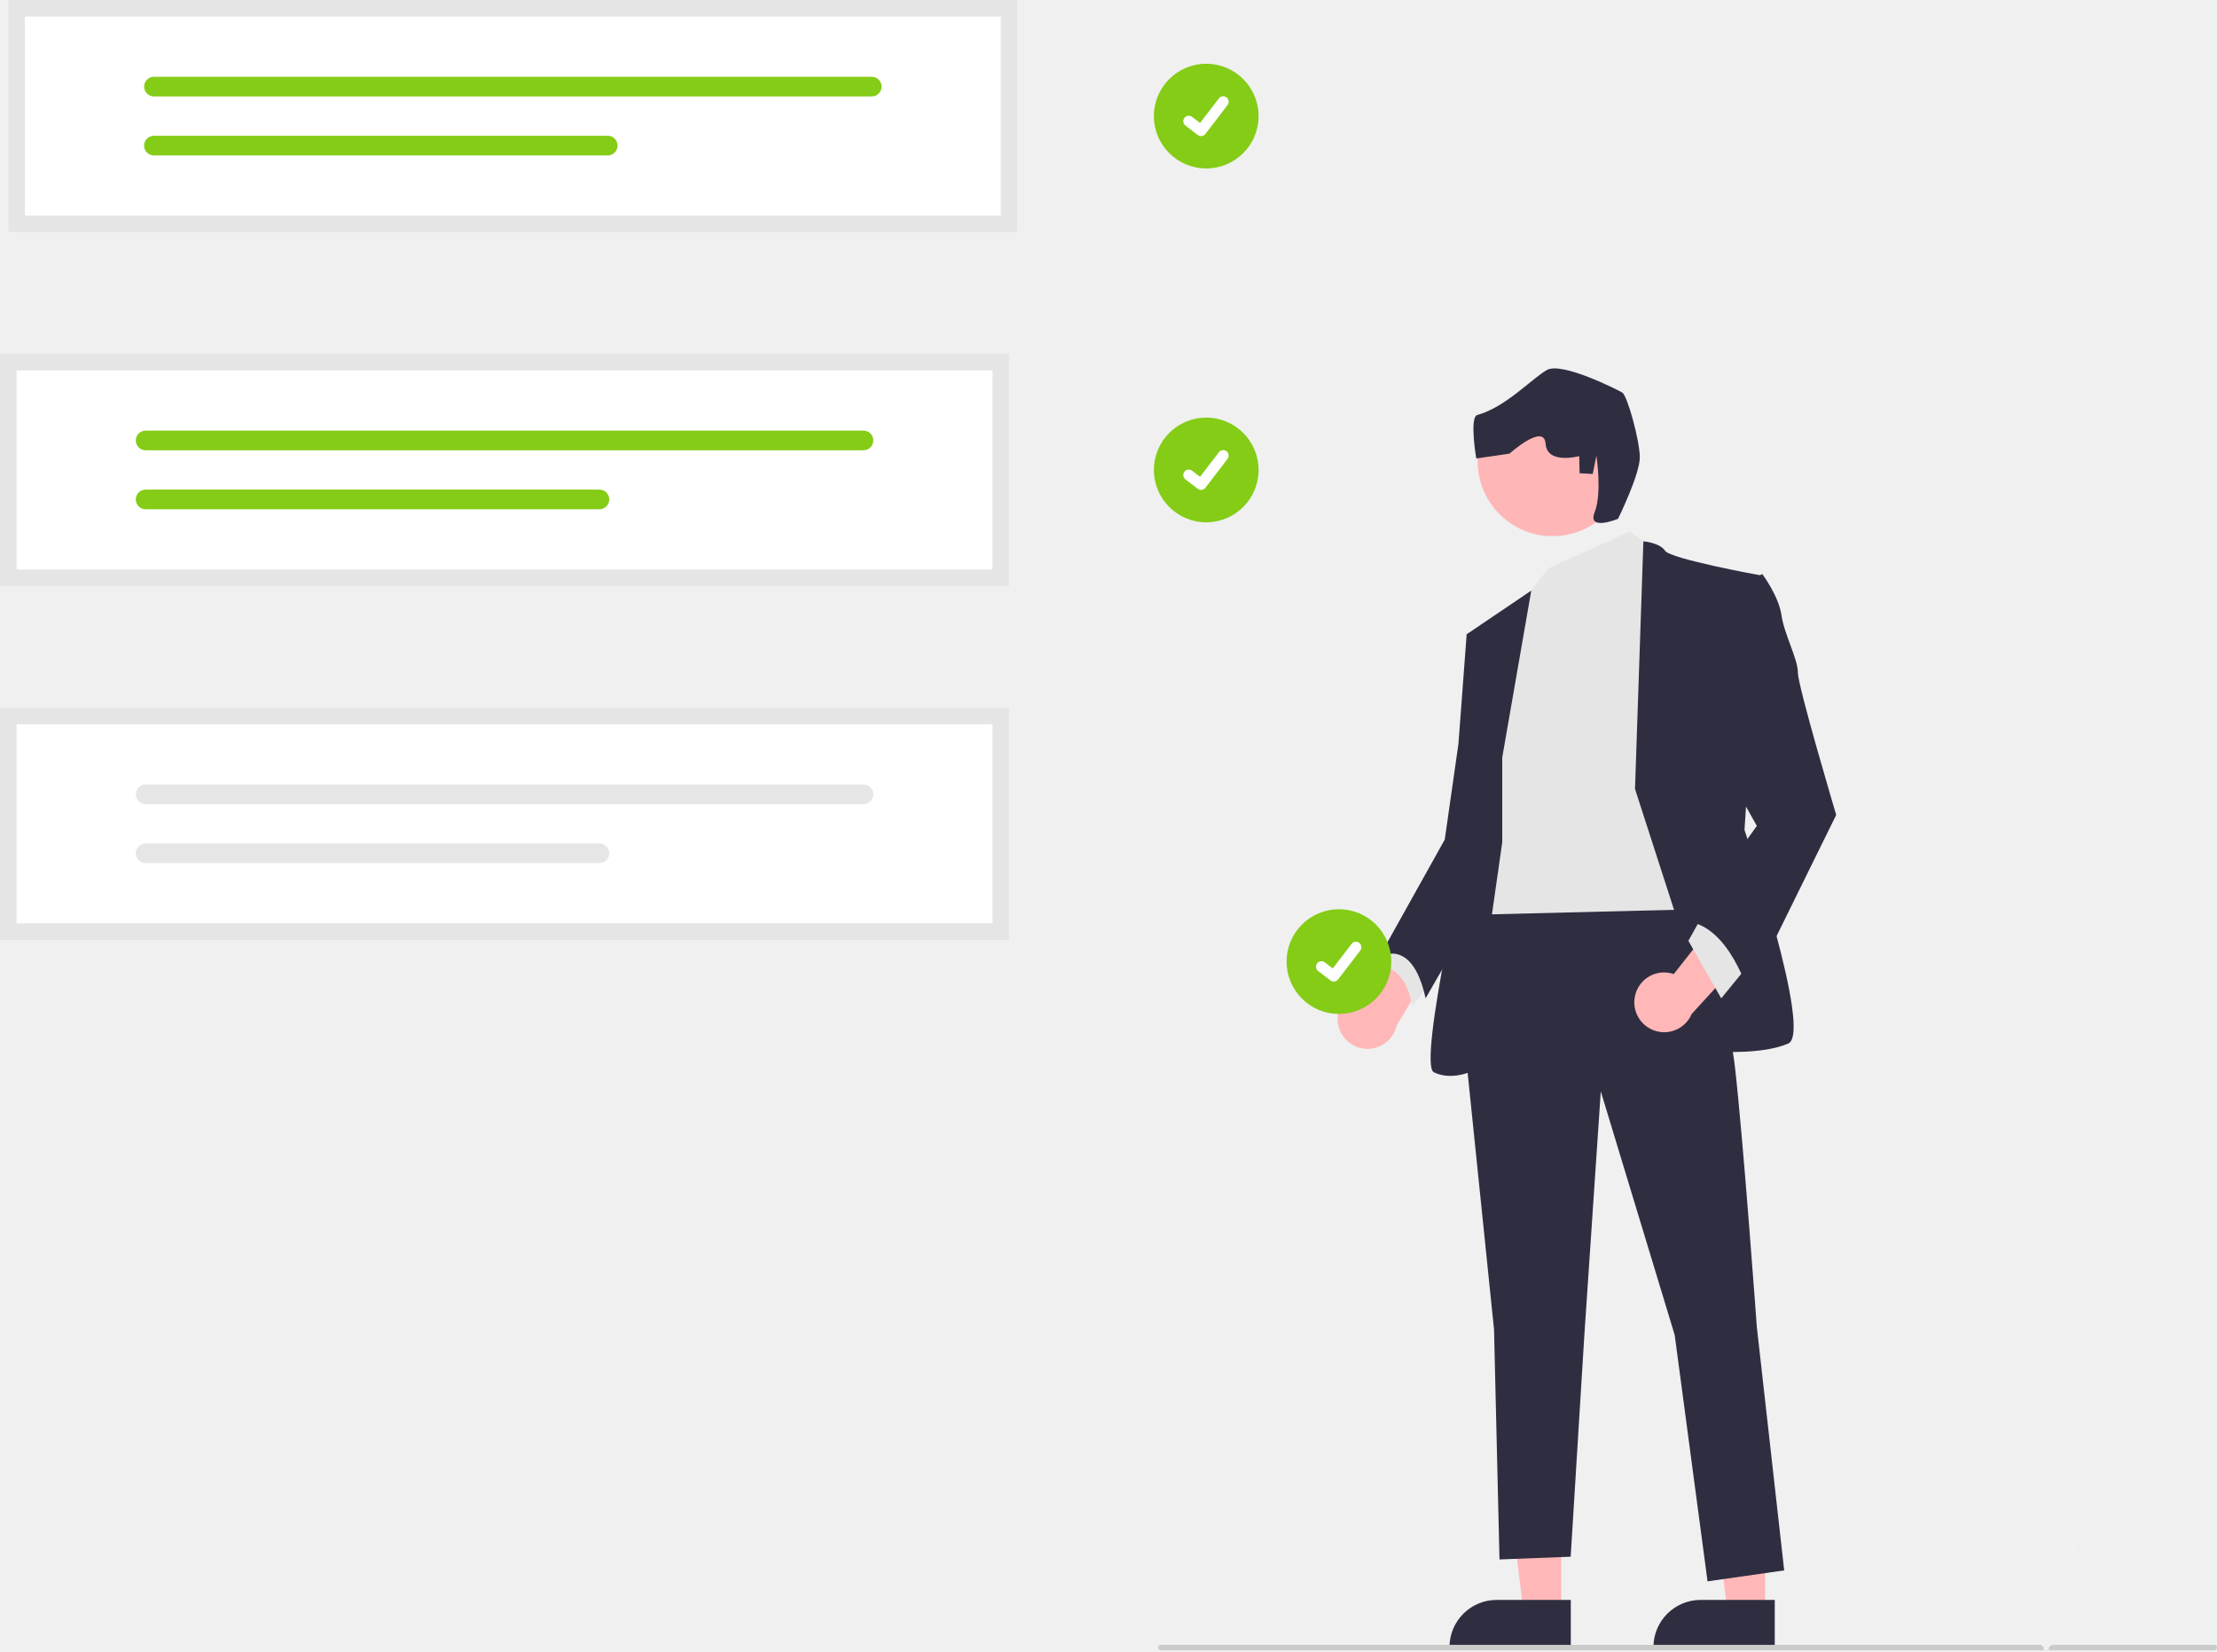
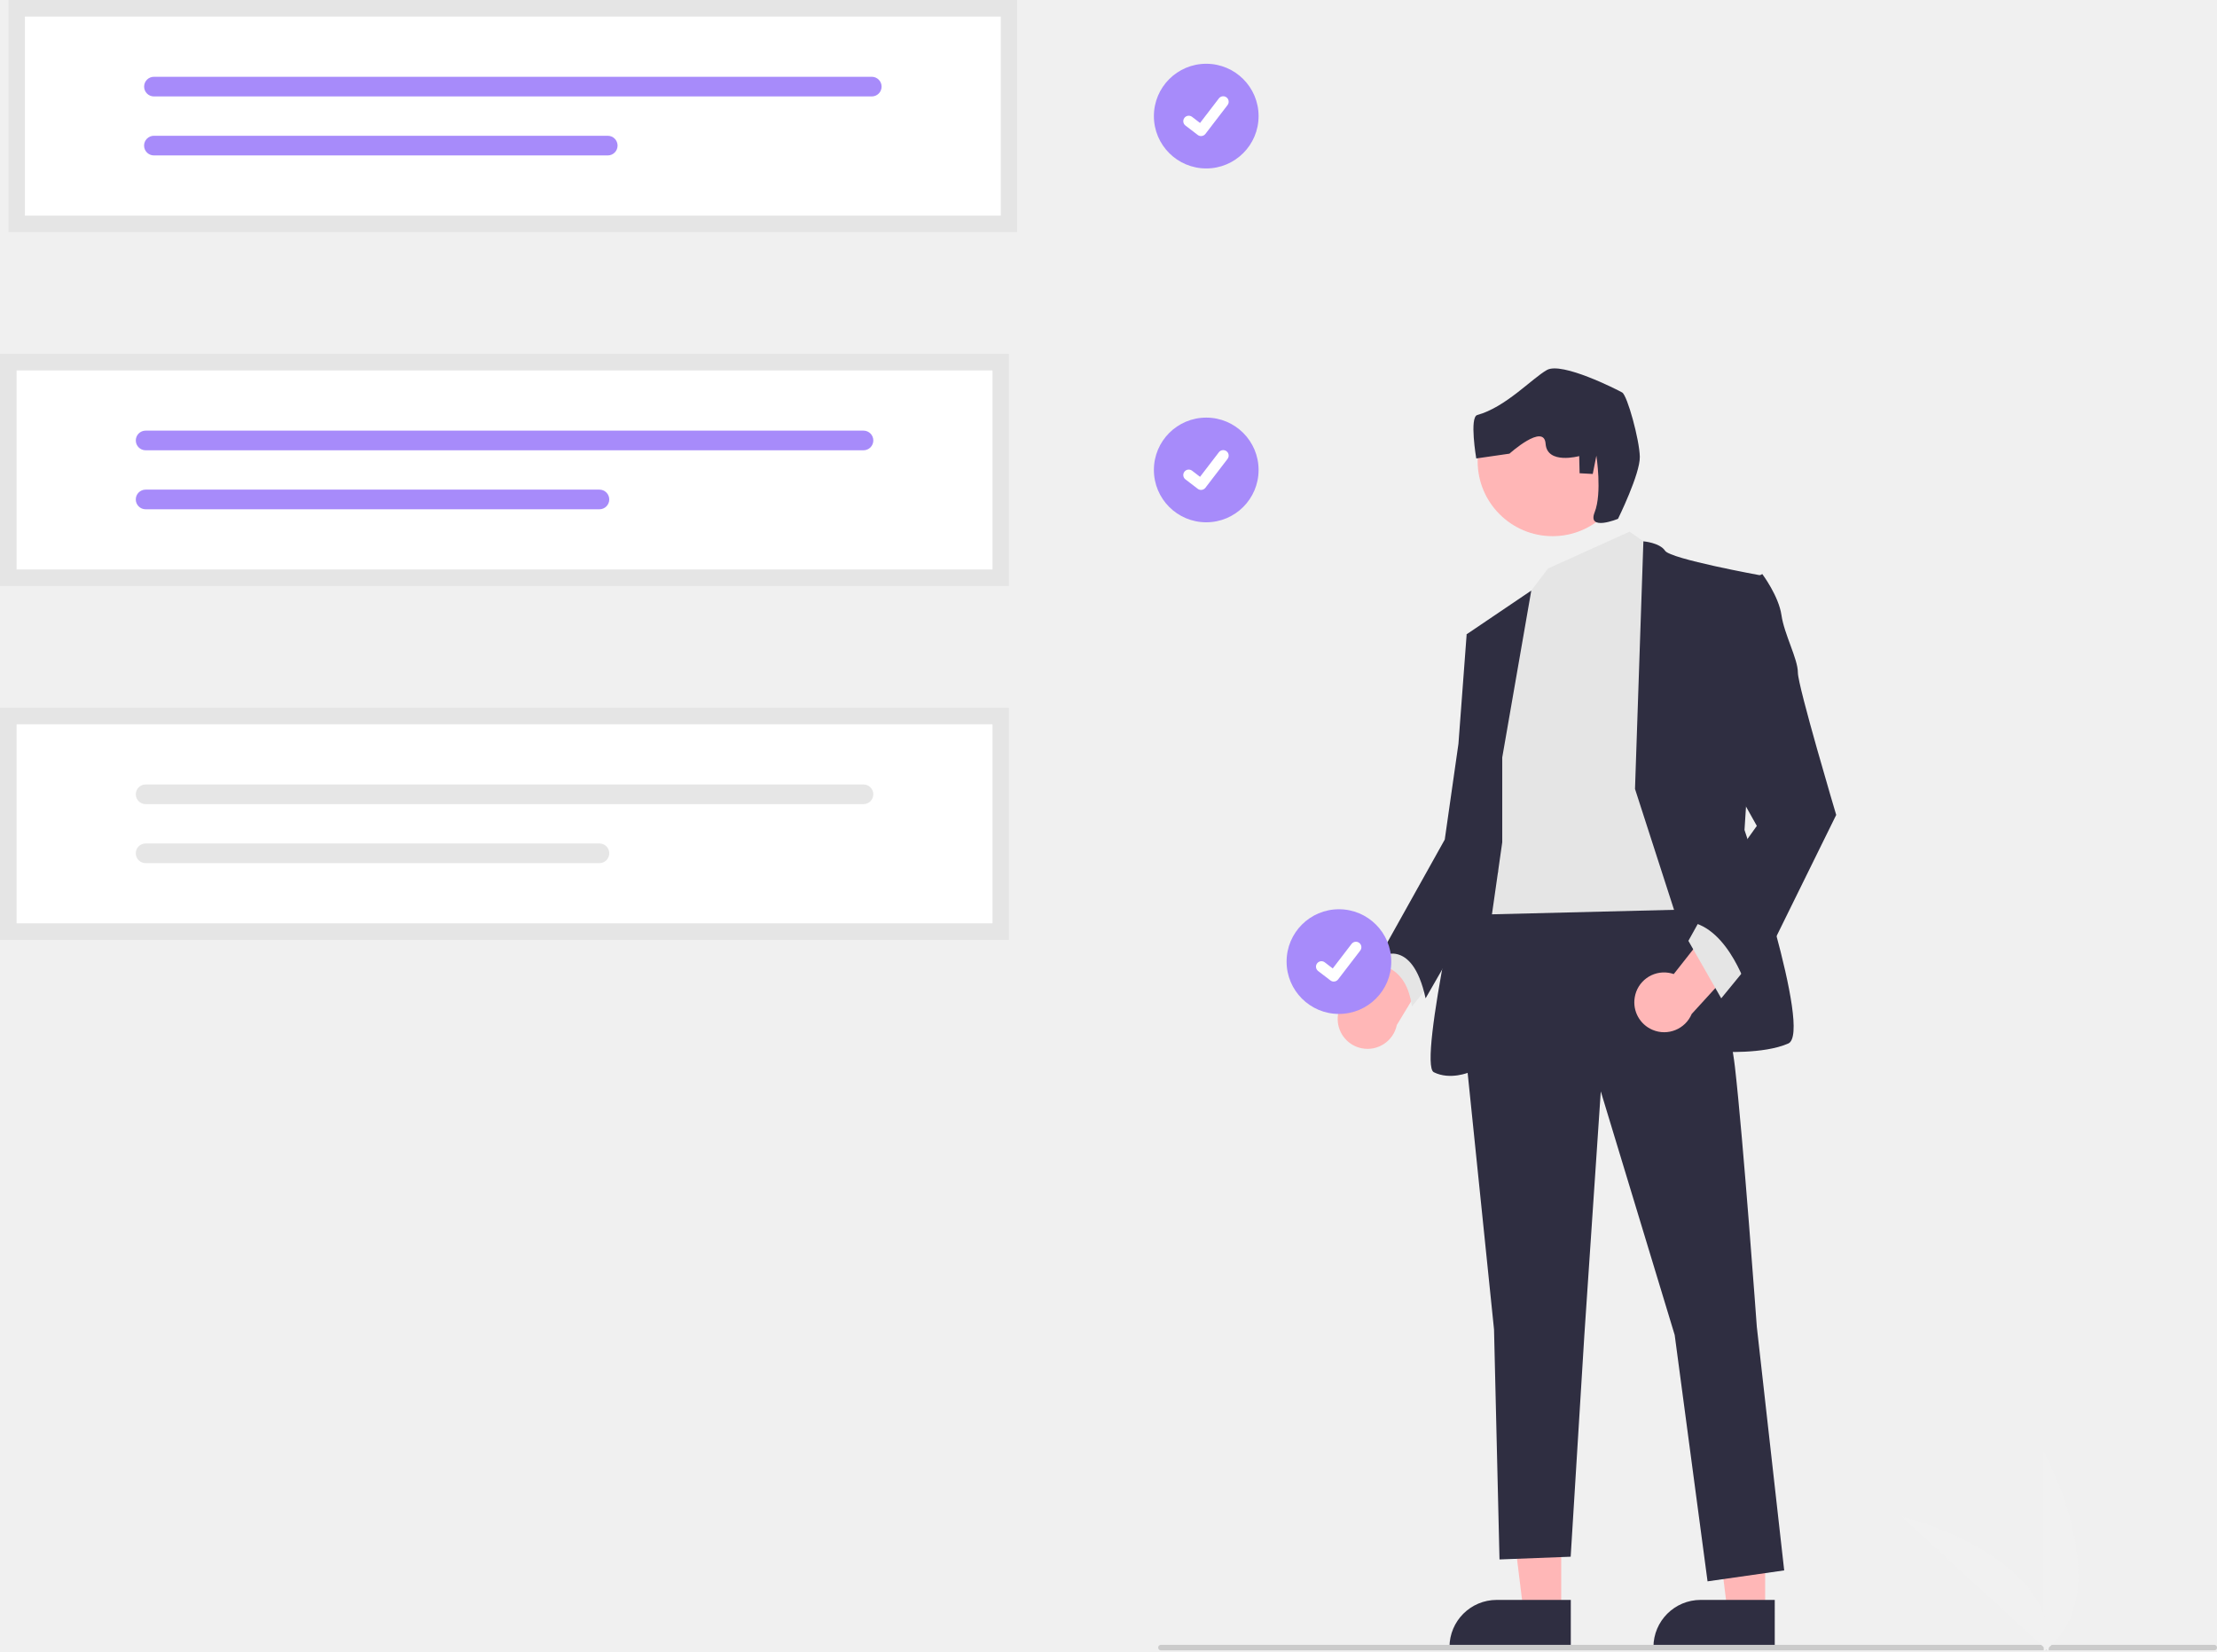
<svg xmlns="http://www.w3.org/2000/svg" width="801.921" height="597.457" viewBox="0 0 801.921 597.457">
-   <circle id="b" cx="436.314" cy="42" r="18.934" fill="#84cc16" />
-   <path id="c-180" d="M434.438,49.223c-.426,.001-.841-.137-1.181-.393l-.021-.016-4.45-3.404c-.867-.664-1.031-1.906-.366-2.772,.664-.867,1.906-1.031,2.772-.366h0l2.882,2.21,6.811-8.885c.664-.866,1.905-1.03,2.771-.366l0,0,.001,0-.042,.059,.043-.059c.865,.665,1.029,1.905,.366,2.772l-8.011,10.447c-.376,.488-.957,.773-1.573,.771l-.002,.002Z" fill="#fff" />
-   <circle id="d" cx="436.314" cy="170" r="18.934" fill="#84cc16" />
-   <path id="e-181" d="M434.438,177.223c-.426,.001-.841-.137-1.181-.393l-.021-.016-4.45-3.404c-.867-.664-1.031-1.906-.366-2.772s1.906-1.031,2.772-.366l2.882,2.21,6.811-8.885c.664-.866,1.905-1.03,2.771-.366l0,0,.001,0-.042,.059,.043-.059c.865,.665,1.029,1.905,.366,2.772l-8.011,10.447c-.376,.488-.957,.773-1.573,.771l-.002,.002Z" fill="#fff" />
+   <circle id="b" cx="436.314" cy="42" r="18.934" fill="#a78bfa" />
+   <path id="c-499" d="M434.438,49.223c-.426,.001-.841-.137-1.181-.393l-.021-.016-4.45-3.404c-.867-.664-1.031-1.906-.366-2.772,.664-.867,1.906-1.031,2.772-.366h0l2.882,2.21,6.811-8.885c.664-.866,1.905-1.03,2.771-.366l0,0,.001,0-.042,.059,.043-.059c.865,.665,1.029,1.905,.366,2.772l-8.011,10.447c-.376,.488-.957,.773-1.573,.771l-.002,.002Z" fill="#fff" />
+   <circle id="d" cx="436.314" cy="170" r="18.934" fill="#a78bfa" />
+   <path id="e-500" d="M434.438,177.223c-.426,.001-.841-.137-1.181-.393l-.021-.016-4.45-3.404c-.867-.664-1.031-1.906-.366-2.772s1.906-1.031,2.772-.366l2.882,2.21,6.811-8.885c.664-.866,1.905-1.03,2.771-.366l0,0,.001,0-.042,.059,.043-.059c.865,.665,1.029,1.905,.366,2.772l-8.011,10.447c-.376,.488-.957,.773-1.573,.771l-.002,.002Z" fill="#fff" />
  <path d="M483.864,368.959c-.232-5.93,4.387-10.926,10.317-11.158,.632-.025,1.266,.006,1.892,.093l17.341-34.022,9.799,17.256-17.97,29.663c-1.206,5.844-6.921,9.603-12.765,8.397-4.89-1.009-8.451-5.238-8.614-10.228l0-0Z" fill="#ffb7b7" />
  <polygon points="564.71 583.194 551.101 583.193 544.627 530.702 564.712 530.703 564.71 583.194" fill="#ffb7b7" />
  <path d="M568.18,596.385l-43.88-.002v-.555c.001-9.432,7.647-17.079,17.08-17.079h.001l26.801,.001-.001,17.635Z" fill="#2f2e41" />
  <polygon points="638.483 583.194 624.874 583.193 618.4 530.702 638.485 530.703 638.483 583.194" fill="#ffb7b7" />
  <path d="M641.953,596.385l-43.88-.002v-.555c.001-9.432,7.647-17.079,17.08-17.079h.001l26.801,.001-.001,17.635Z" fill="#2f2e41" />
  <path d="M504.767,339.349l-5.941,9.902s9.901,0,11.882,14.852l7.921-9.901-13.862-14.852Z" fill="#e5e5e5" />
  <path d="M608.732,318.556s15.842,41.586,18.813,67.33c2.97,25.744,7.921,94.064,7.921,94.064l9.902,88.123-27.724,3.961-11.882-89.113-26.734-88.123-5.941,88.123-4.951,80.202-25.744,.99-1.98-83.173-10.892-105.946,5.941-50.498,73.271-5.941Z" fill="#2f2e41" />
  <polygon points="589.424 192.312 599.326 199.242 612.198 328.952 531.996 330.932 542.888 240.829 552.789 215.085 559.936 205.636 589.424 192.312" fill="#e5e5e5" />
  <path d="M591.405,285.386l3.03-89.567s5.882,.453,7.862,3.424,34.655,8.911,34.655,8.911l-5.941,92.084s24.754,73.271,15.842,77.232-24.754,2.97-24.754,2.97l-30.695-95.054Z" fill="#2f2e41" />
  <path d="M543.383,273.999l10.504-60.365-23.376,15.808,5.941,43.567-4.951,29.704s-18.813,82.182-12.872,85.153,12.872,0,12.872,0l11.882-83.173v-30.695Z" fill="#2f2e41" />
  <path d="M537.442,227.462l-6.931,1.98-2.97,39.606-4.951,34.655-23.764,42.576s11.882-7.921,16.833,14.852l26.171-45.564-4.387-88.106Z" fill="#2f2e41" />
  <path d="M591.299,360.839c.923-5.862,6.424-9.866,12.287-8.943,.625,.098,1.24,.252,1.838,.459l23.616-30.009,6.262,18.83-23.386,25.61c-2.318,5.498-8.654,8.077-14.152,5.759-4.601-1.939-7.273-6.779-6.465-11.705Z" fill="#ffb7b7" />
  <polygon points="631.506 350.24 622.595 361.132 610.713 340.339 615.663 331.428 631.506 350.24" fill="#e5e5e5" />
  <path d="M629.526,211.619l7.921-3.961s5.941,7.921,6.931,14.852,5.941,15.842,5.941,20.793,13.862,51.488,13.862,51.488l-31.685,64.36s-6.931-23.764-21.783-25.744l24.754-34.655-13.862-24.754,7.921-62.379Z" fill="#2f2e41" />
  <path d="M800.921,596.996H419.921c-.552,0-1-.448-1-1s.448-1,1-1h381c.552,0,1,.448,1,1s-.448,1-1,1Z" fill="#cbcbcb" />
  <path d="M365,212H0v-84H365v84Z" fill="#fff" />
-   <path d="M52.678,155.774c-1.964,0-3.556,1.592-3.556,3.556s1.592,3.556,3.556,3.556H312.337c1.964,0,3.556-1.592,3.556-3.556s-1.592-3.556-3.556-3.556H52.678Z" fill="#84cc16" />
-   <path d="M52.678,177.113c-1.964-.004-3.56,1.585-3.564,3.549-.004,1.964,1.585,3.56,3.549,3.564H216.822c1.964,0,3.556-1.592,3.556-3.556s-1.592-3.556-3.556-3.556H52.678Z" fill="#84cc16" />
+   <path d="M52.678,155.774c-1.964,0-3.556,1.592-3.556,3.556s1.592,3.556,3.556,3.556H312.337c1.964,0,3.556-1.592,3.556-3.556s-1.592-3.556-3.556-3.556H52.678Z" fill="#a78bfa" />
+   <path d="M52.678,177.113c-1.964-.004-3.56,1.585-3.564,3.549-.004,1.964,1.585,3.56,3.549,3.564H216.822c1.964,0,3.556-1.592,3.556-3.556s-1.592-3.556-3.556-3.556H52.678Z" fill="#a78bfa" />
  <path d="M365,212H0v-84H365v84ZM6,206H359v-72H6v72Z" fill="#e5e5e5" />
  <path d="M365,340H0v-84H365v84Z" fill="#fff" />
  <path d="M52.678,283.774c-1.964,0-3.556,1.592-3.556,3.556s1.592,3.556,3.556,3.556H312.337c1.964,0,3.556-1.592,3.556-3.556s-1.592-3.556-3.556-3.556H52.678Z" fill="#e6e6e6" />
  <path d="M52.678,305.113c-1.964-.004-3.56,1.585-3.564,3.549-.004,1.964,1.585,3.56,3.549,3.564H216.822c1.964,0,3.556-1.592,3.556-3.556s-1.592-3.556-3.556-3.556H52.678Z" fill="#e6e6e6" />
  <path d="M365,340H0v-84H365v84ZM6,334H359v-72H6v72Z" fill="#e5e5e5" />
  <path d="M368,84H3V0H368V84Z" fill="#fff" />
-   <path d="M55.678,27.774c-1.964,.004-3.554,1.599-3.55,3.563,.004,1.959,1.591,3.546,3.55,3.55H315.337c1.964-.004,3.554-1.599,3.55-3.563-.004-1.959-1.591-3.546-3.55-3.55H55.678Z" fill="#84cc16" />
-   <path d="M55.678,49.113c-1.964-.004-3.56,1.585-3.564,3.549s1.585,3.56,3.549,3.564H219.822c1.964,.004,3.559-1.586,3.563-3.55,.004-1.964-1.586-3.559-3.55-3.563-.004-0-.009-0-.013,0H55.678Z" fill="#84cc16" />
+   <path d="M55.678,27.774c-1.964,.004-3.554,1.599-3.55,3.563,.004,1.959,1.591,3.546,3.55,3.55H315.337c1.964-.004,3.554-1.599,3.55-3.563-.004-1.959-1.591-3.546-3.55-3.55H55.678Z" fill="#a78bfa" />
+   <path d="M55.678,49.113c-1.964-.004-3.56,1.585-3.564,3.549s1.585,3.56,3.549,3.564H219.822c1.964,.004,3.559-1.586,3.563-3.55,.004-1.964-1.586-3.559-3.55-3.563-.004-0-.009-0-.013,0H55.678Z" fill="#a78bfa" />
  <path d="M368,84H3V0H368V84ZM9,78H362V6H9V78Z" fill="#e5e5e5" />
  <path d="M739.248,597.457v-72.34s28.192,51.286,0,72.34Z" fill="#f1f1f1" />
  <path d="M740.99,597.445l-53.29-48.921s56.845,13.916,53.29,48.921Z" fill="#f1f1f1" />
-   <circle id="f" cx="484.314" cy="347.846" r="18.934" fill="#84cc16" />
-   <path id="g-182" d="M482.438,355.068c-.426,.001-.841-.137-1.181-.393l-.021-.016-4.45-3.404c-.867-.664-1.031-1.906-.366-2.772,.664-.867,1.906-1.031,2.772-.366h0l2.882,2.21,6.811-8.885c.664-.866,1.905-1.03,2.771-.366h0l.001,0-.042,.059,.043-.059c.865,.665,1.029,1.905,.366,2.772l-8.011,10.447c-.376,.488-.957,.773-1.573,.771l-.002,.002Z" fill="#fff" />
+   <circle id="f" cx="484.314" cy="347.846" r="18.934" fill="#a78bfa" />
+   <path id="g-501" d="M482.438,355.068c-.426,.001-.841-.137-1.181-.393l-.021-.016-4.45-3.404c-.867-.664-1.031-1.906-.366-2.772,.664-.867,1.906-1.031,2.772-.366h0l2.882,2.21,6.811-8.885c.664-.866,1.905-1.03,2.771-.366h0l.001,0-.042,.059,.043-.059c.865,.665,1.029,1.905,.366,2.772l-8.011,10.447c-.376,.488-.957,.773-1.573,.771l-.002,.002Z" fill="#fff" />
  <circle cx="561.587" cy="166.85" r="27.103" fill="#ffb6b6" />
  <path d="M585.262,187.674s8.027-16.258,7.884-22.464c-.143-6.207-4.529-22.178-6.38-23.232s-21.81-11.187-27.219-8.14-14.928,13.468-25.195,16.288c-2.904,.797-.369,15.716-.369,15.716l12.014-1.738s12.526-11.247,13.068-3.589c.542,7.659,12.157,4.469,12.157,4.469l.143,6.207,4.755,.256,1.309-6.605s2.137,13.466-.624,20.471,8.456,2.362,8.456,2.362Z" fill="#2f2e41" />
</svg>
